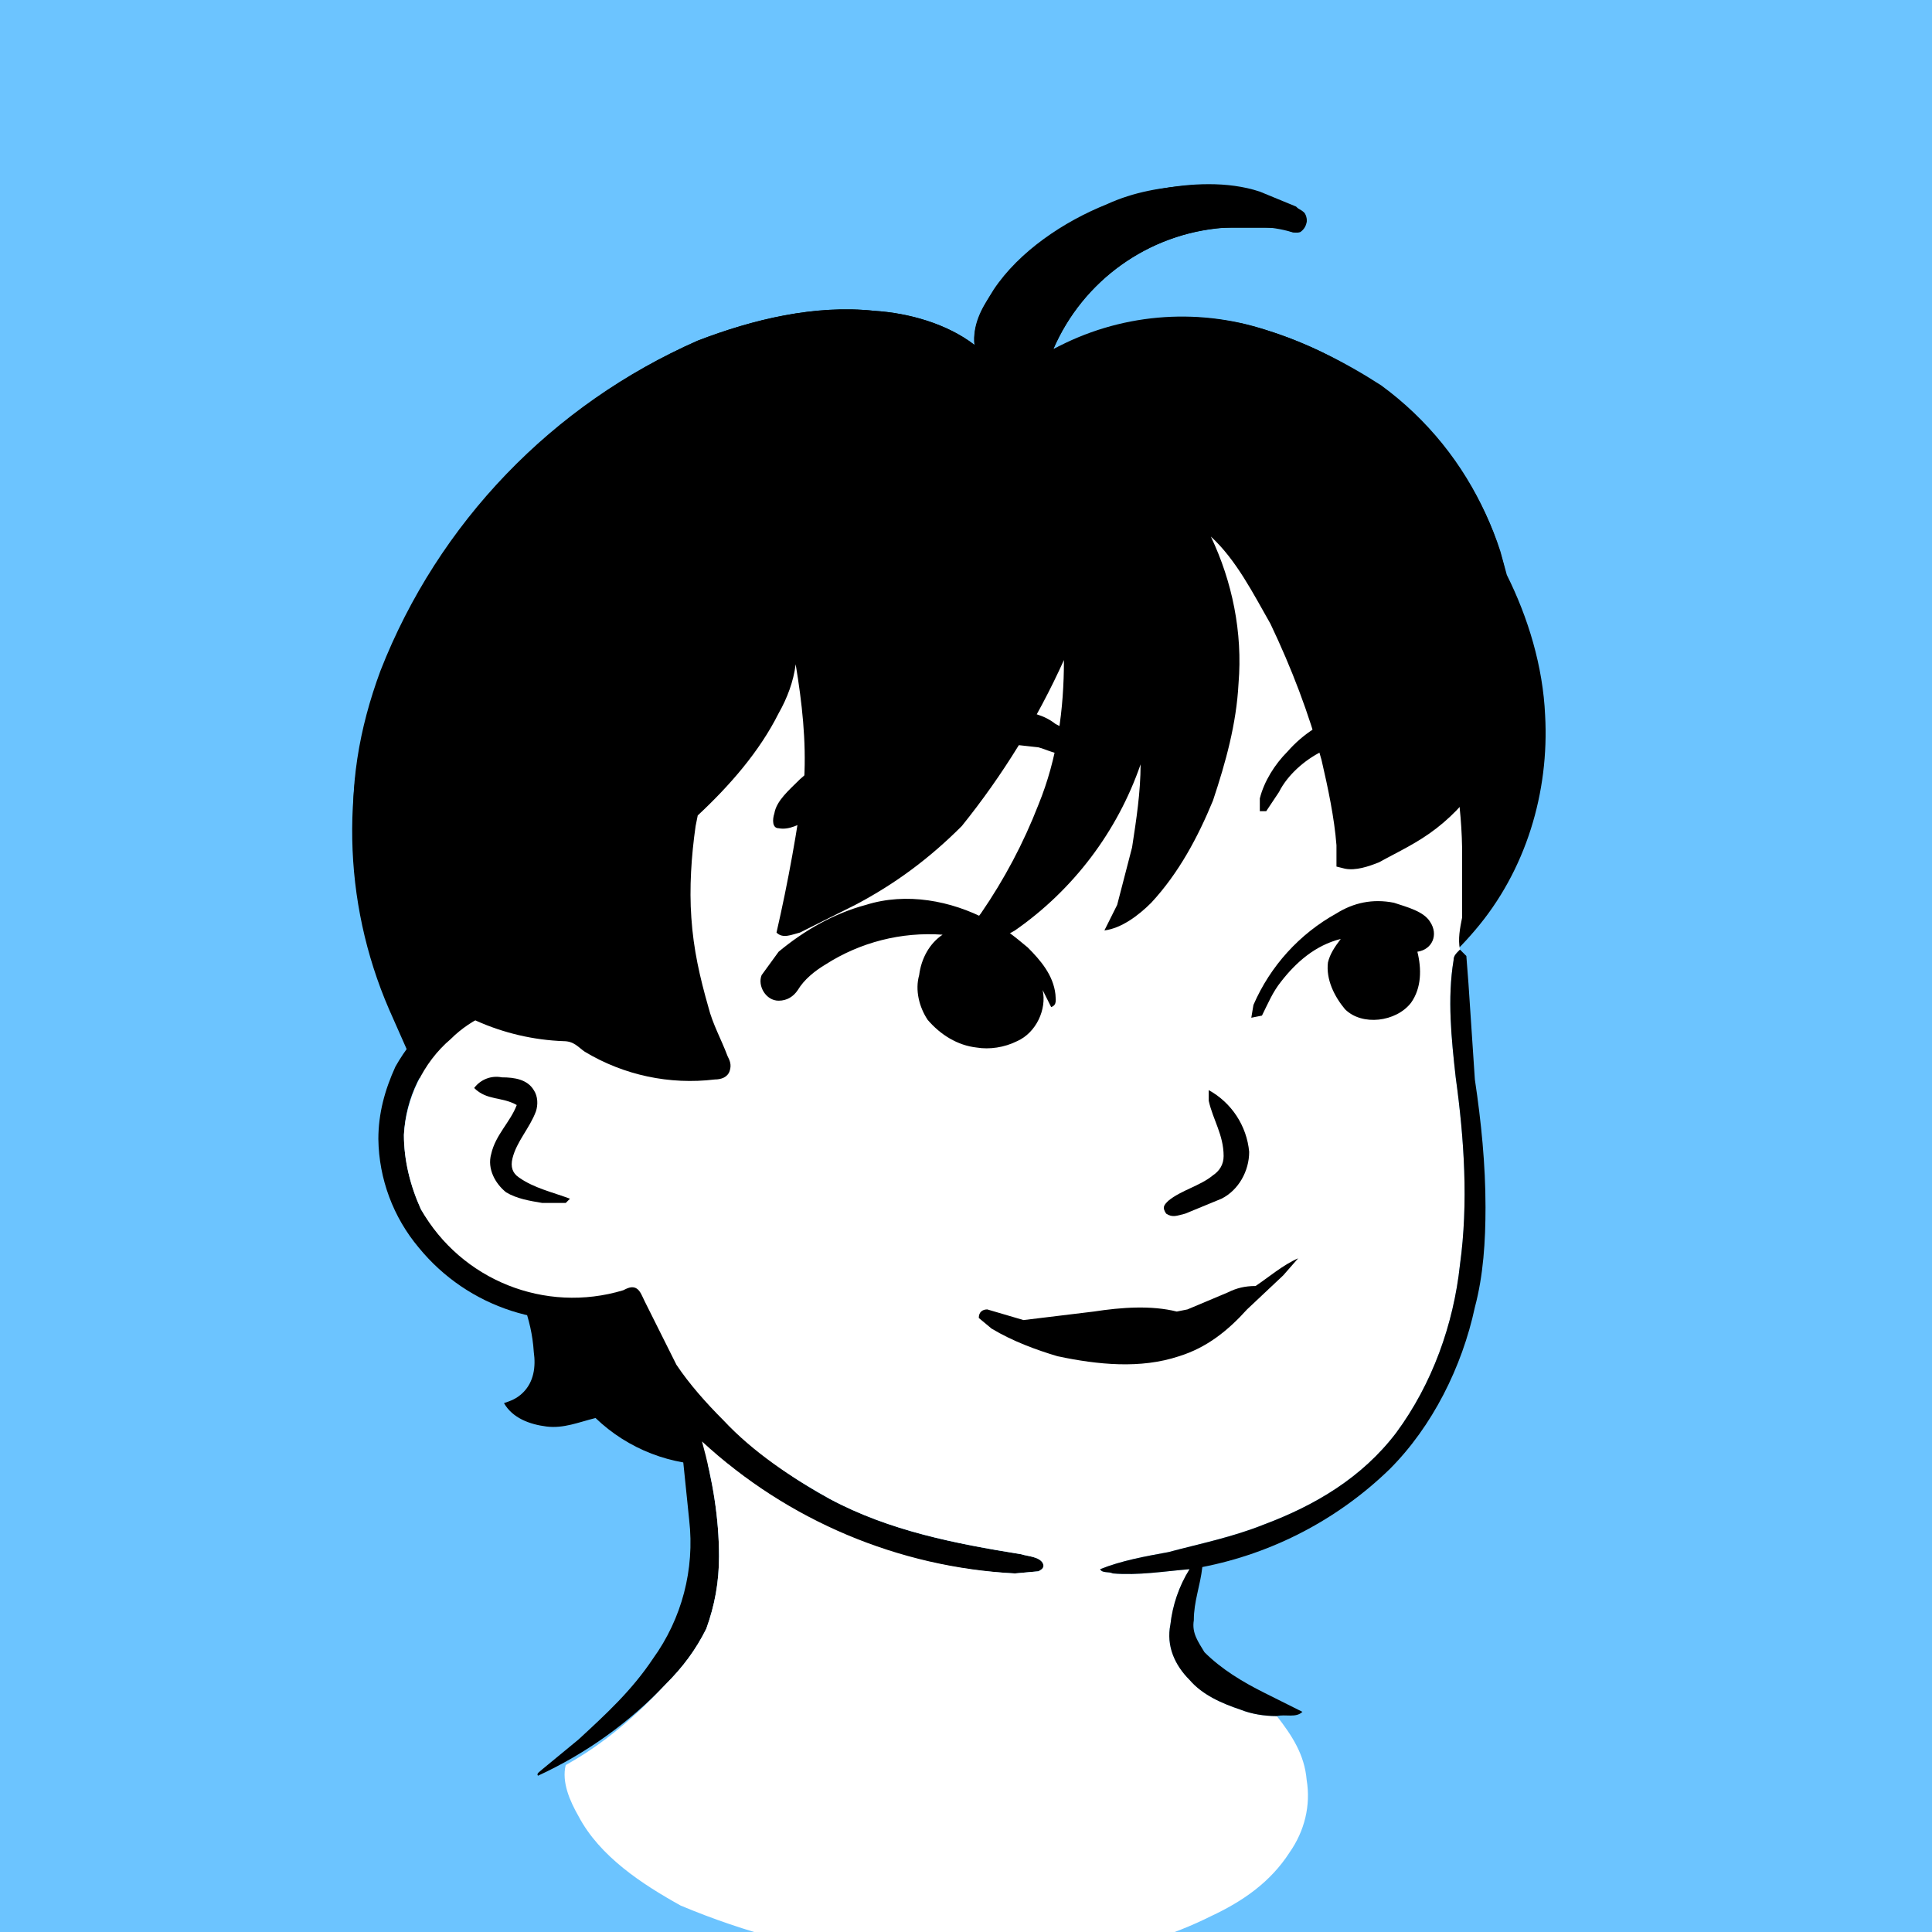
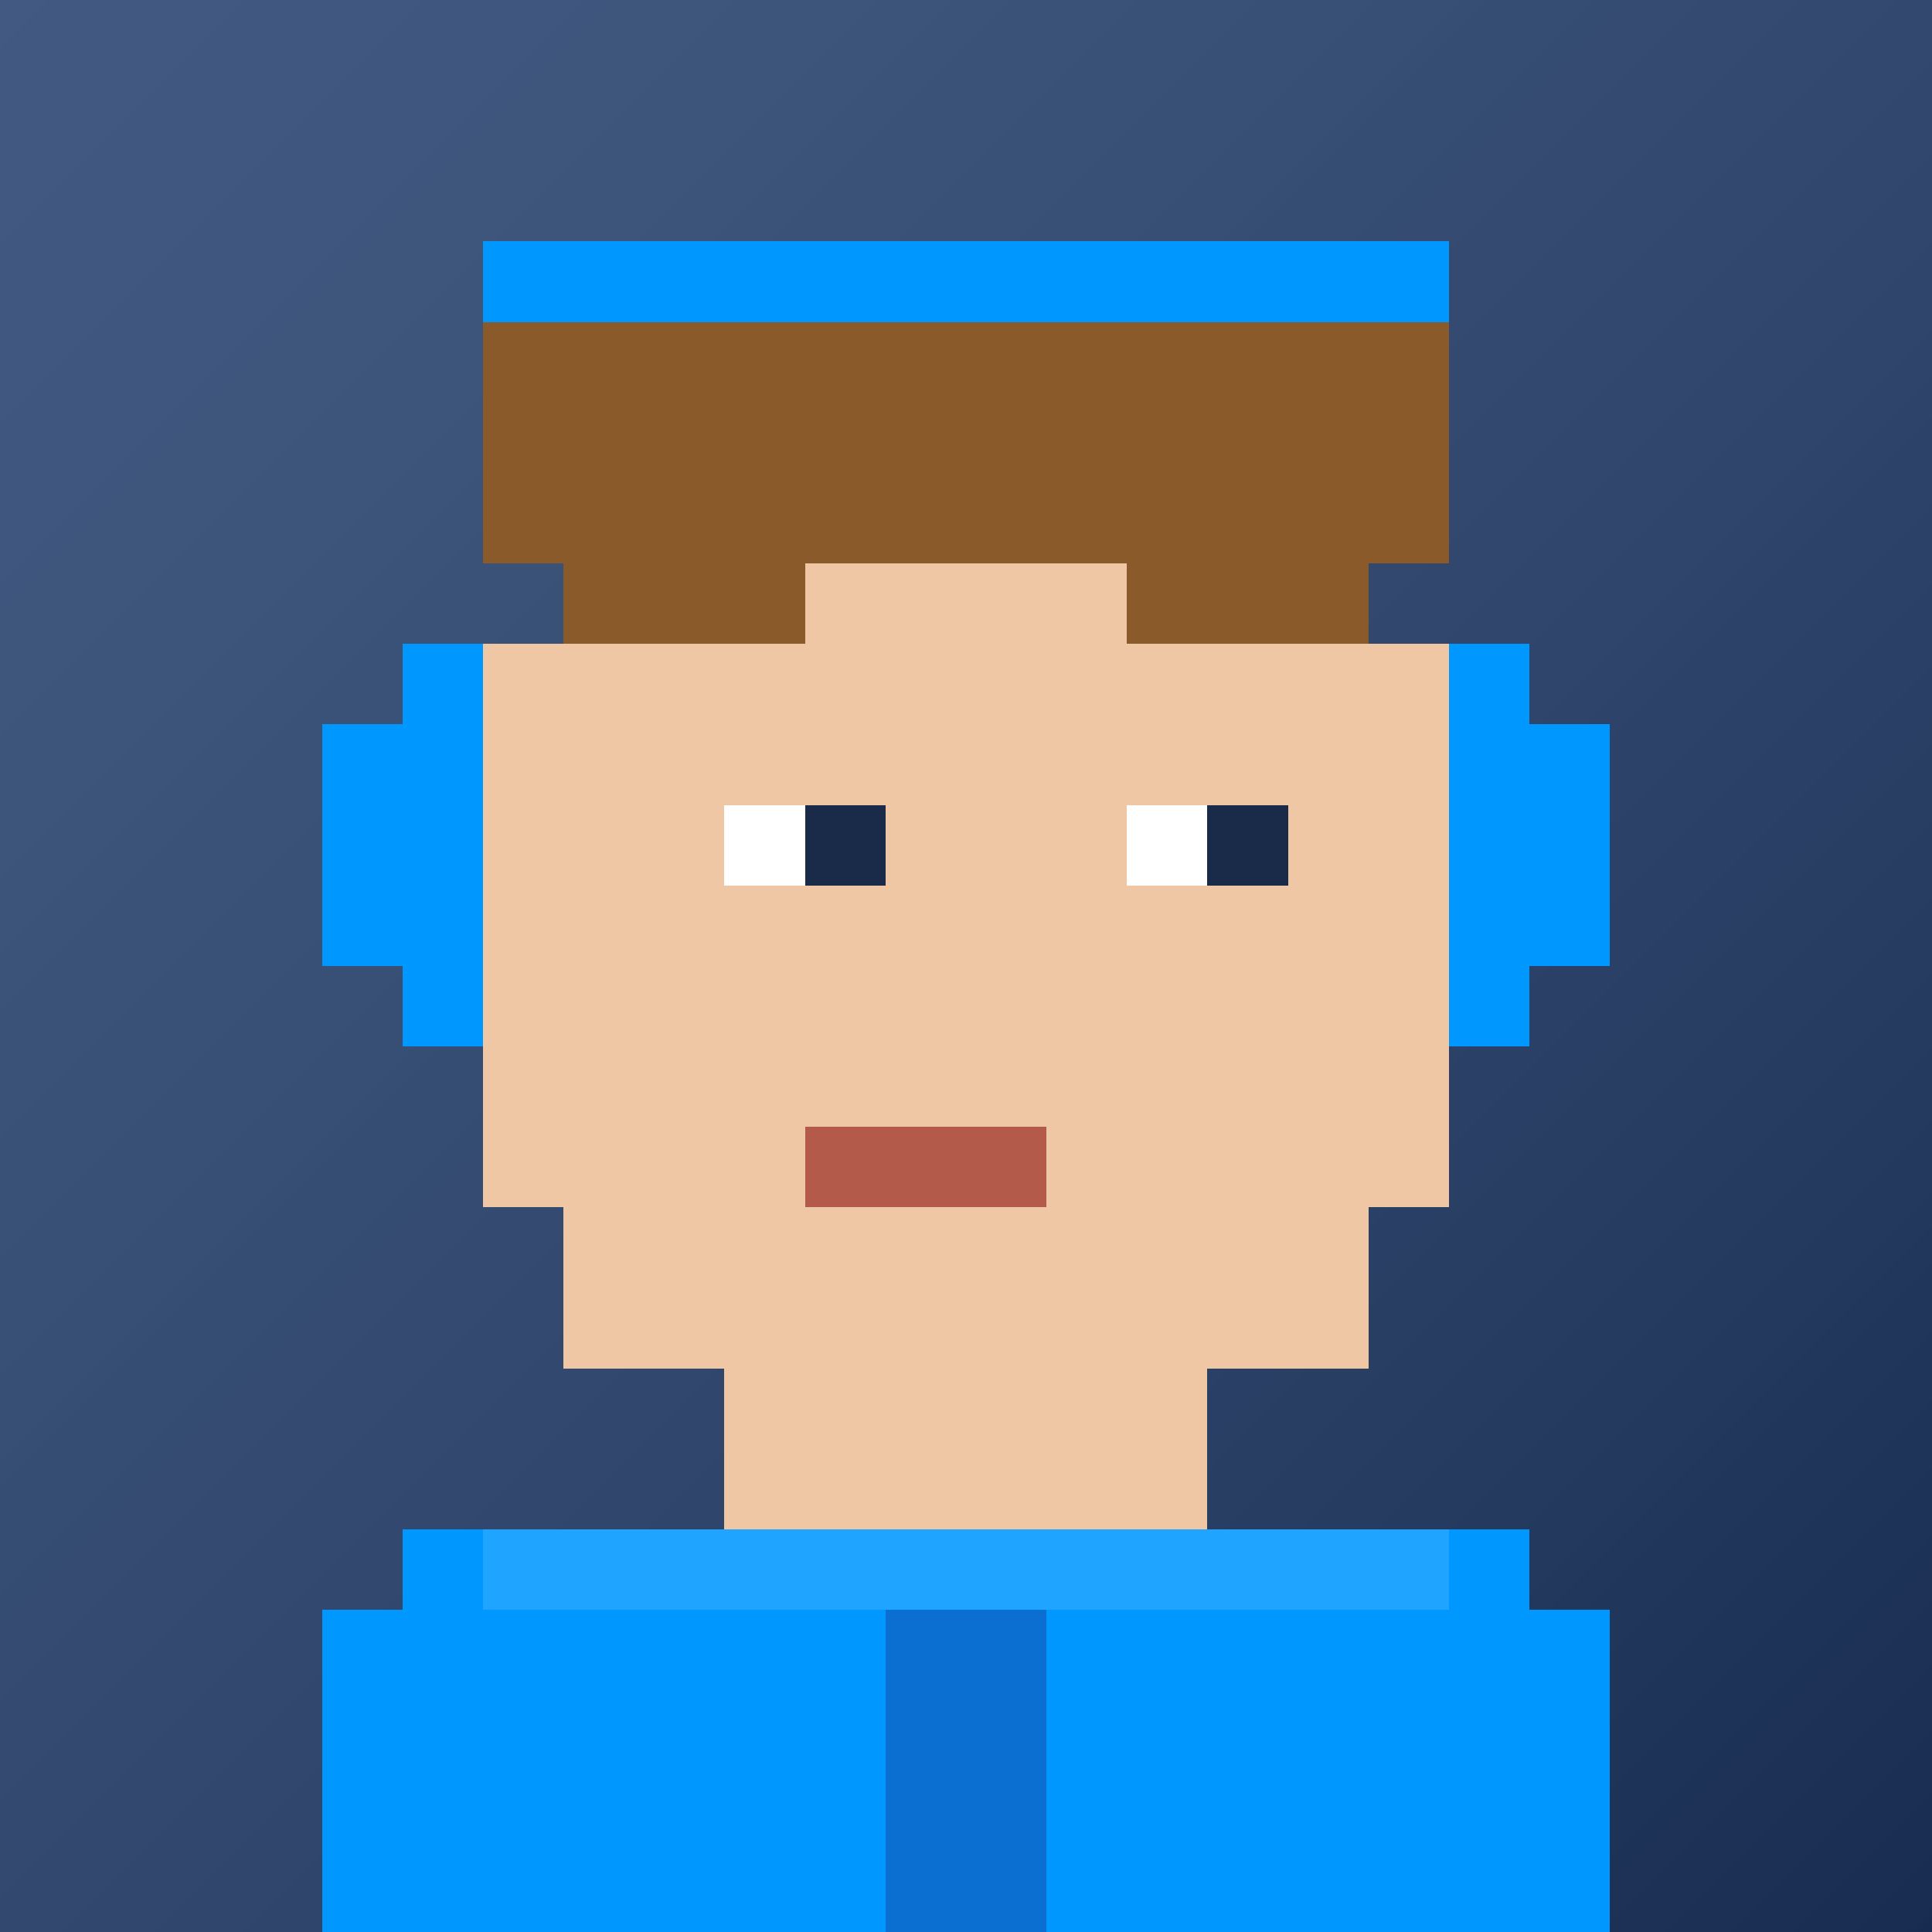
- <svg xmlns="http://www.w3.org/2000/svg" viewBox="0 0 980 980" fill="none" shape-rendering="auto">
-   <mask id="viewboxMask">
-     <rect width="980" height="980" rx="0" ry="0" x="0" y="0" fill="#fff" />
-   </mask>
-   <g mask="url(#viewboxMask)">
-     <rect fill="#6cc4ff" width="980" height="980" x="0" y="0" />
-     <g transform="translate(0 39.2)">
-       <g transform="translate(-39.2 -39.2) scale(1.08)">
-         <g transform="translate(10 -60)">
-           <path d="M586 147c15-1 29 1 42 8 4 2 8 2 11 5 2 3 1 7-2 9-3 1-6-1-9-2h-28a95 95 0 0 0-79 57c15-7 30-13 47-14 14-2 28-1 42 2 29 7 56 21 78 41 20 18 35 41 43 66l3 11c10 20 17 43 18 66 2 36-9 73-33 101-11 13-23 23-38 32l4 44 1 17a143 143 0 0 1-111 128c-17 4-35 6-52 5h-33c-23 1-47 7-69 15l-24 7c-11 3-23 1-34 3a79 79 0 0 1-57-22c-8 2-15 5-23 4s-16-4-20-11c3-1 6-2 9-5 5-5 6-12 5-19-1-16-7-29-14-43l-17-36-14-30-23-52a211 211 0 0 1-3-160 282 282 0 0 1 148-154c26-10 55-17 83-14 16 1 34 6 47 16-1-9 4-18 9-26 12-18 33-32 53-40 13-6 26-8 40-9Z" fill="#000000" />
-           <path d="M486 236c57-2 115 18 159 56a209 209 0 0 1 73 190c-1 4-1 8-4 12l-1-3v-33a215 215 0 0 0-172-206 235 235 0 0 0-270 153c-12 37-14 78-6 116 6-2 12-2 17-2 2 1 5 1 6 3s0 3-1 4l-12 4c-14 3-27 8-37 18a63 63 0 0 0-22 45c0 12 3 24 8 35 8 13 19 24 33 31 18 10 41 13 62 7 2-1 4-2 6-1s3 4 4 6l15 30a215 215 0 0 0 72 63c28 15 59 21 90 26 3 1 8 1 10 4 1 2 0 3-2 4l-11 1a231 231 0 0 1-147-62c5 18 8 36 8 54 0 12-2 23-6 34-5 10-11 18-19 26a196 196 0 0 1-60 43c-1-1 1-2 2-3l17-14c13-12 25-23 35-38a93 93 0 0 0 17-65l-4-39-2-10-12-17c-5-10-11-20-13-31a93 93 0 0 1-96-31 81 81 0 0 1-19-51c0-12 3-23 8-34 9-16 23-29 40-36-8-31-8-62-3-93 8-40 26-77 51-108 45-54 115-87 186-88Z" fill="#000" />
-           <path d="M541 252a214 214 0 0 1 172 206v33c-1 5-2 10-1 15-2 2-3 3-3 5-3 18-1 37 1 55 4 29 6 59 2 88-3 28-13 56-30 79-16 21-38 34-62 43-15 6-30 9-45 13-11 2-22 4-32 8 1 2 4 1 6 2 12 1 24-1 36-2-5 8-8 17-9 26-2 10 2 19 9 26 6 7 15 11 24 14 5 2 11 3 17 3 7 9 13 18 14 30 2 12-1 24-8 34-9 14-22 23-37 30-18 9-38 15-57 18a352 352 0 0 1-192-23c-18-10-38-23-48-42-4-7-8-16-6-24 18-10 33-23 47-38 8-8 14-16 19-26 4-11 6-22 6-34 0-18-3-36-8-54a235 235 0 0 0 147 62l11-1c2-1 3-2 2-4-2-3-7-3-10-4-31-5-62-11-90-26-18-10-36-22-50-37-8-8-16-17-22-26l-15-30c-1-2-2-5-4-6s-4 0-6 1a82 82 0 0 1-95-38c-5-11-8-23-8-35 1-17 9-34 22-45 10-10 23-15 37-18l12-4c1-1 2-2 1-4s-4-2-6-3c-5 0-11 0-17 2-8-38-6-79 6-116a236 236 0 0 1 270-153Z" fill="#ffffff" />
-           <path d="m712 506 3 3 1 13 3 45c3 20 5 40 5 60 0 16-1 32-5 47-6 28-20 56-40 76a174 174 0 0 1-88 46c-1 9-4 16-4 25-1 6 2 10 5 15 8 8 18 14 28 19l18 9c-3 3-8 1-12 2-6 0-12-1-17-3-9-3-18-7-24-14-7-7-11-16-9-26 1-9 4-18 9-26-12 1-24 3-36 2-2-1-5 0-6-2 10-4 21-6 32-8 15-4 30-7 45-13 24-9 46-22 62-43 17-23 27-51 30-79 4-29 2-59-2-88-2-18-4-37-1-55 0-2 1-3 3-5ZM262 566c6 0 12 1 15 6 2 3 2 7 1 10-3 8-9 14-11 22-1 4 0 7 3 9 7 5 16 7 24 10l-2 2h-11c-6-1-12-2-17-5-5-4-9-11-7-18 2-9 9-15 12-23-7-4-14-2-20-8 3-4 8-6 13-5Z" fill="#000" />
-           <path d="M490 492c7 3 13 8 19 13 6 6 12 13 13 22 0 2 1 5-2 6l-4-8c2 9-3 20-12 24-6 3-13 4-19 3-9-1-17-6-23-13-4-6-6-14-4-21 1-8 5-15 11-19a90 90 0 0 0-55 14c-5 3-10 7-13 12-2 3-5 5-9 5-6 0-10-7-8-12l8-11c12-10 26-18 41-22 19-6 40-2 57 7ZM681 484c6 2 14 4 17 9 4 6 1 13-6 14 2 8 2 17-3 24-7 9-23 11-31 3-5-6-9-14-8-22 1-4 3-7 6-11-12 3-21 11-28 20-4 5-6 10-9 16l-5 1 1-6a90 90 0 0 1 39-43c8-5 17-7 27-5Z" fill="#000000" />
-           <path d="M503 394c7 0 14 2 19 6 4 2 7 4 8 8 1 2 0 5-2 6-5 1-10-2-14-3l-9-1c-13-1-26 1-39 4a169 169 0 0 0-60 31c-4 2-9 5-14 4-3 0-3-4-2-7 1-6 7-11 12-16 10-9 23-15 35-20 20-9 44-14 66-12ZM659 396c7-2 14-1 20 3 4 3 8 6 9 11 1 3 1 6-2 7s-7 1-10-1c-5-3-9-6-15-6-5 0-10 1-14 3-8 4-16 11-20 19l-6 9h-3v-6c2-8 7-16 13-22 7-8 17-15 28-17Z" fill="#000000" />
-           <path d="M594 572a37 37 0 0 1 19 29c0 9-5 18-13 22l-17 7c-4 1-6 2-9 0-2-3-1-4 1-6 6-5 15-7 21-12 3-2 5-5 5-9 0-10-5-17-7-26v-5Z" fill="#000000" />
-           <path d="m636 651-7 8-17 16c-9 10-19 18-32 22-18 6-38 4-57 0-10-3-21-7-31-13l-6-5c0-3 2-4 4-4l17 5 33-4c13-2 27-3 39 0l5-1 19-8c4-2 8-3 13-3 6-4 13-10 20-13Z" fill="#000000" />
-           <path d="m618 150 17 7c2 2 5 4 5 7-1 3-4 6-7 5-10-3-21-3-32-2a95 95 0 0 0-80 57 127 127 0 0 1 100-9c19 6 37 15 54 26a153 153 0 0 1 62 138c-2 16-6 31-14 45-6 10-13 18-22 25s-18 11-27 16c-5 2-11 4-16 3l-4-1v-10c-1-13-4-27-7-40-6-22-14-43-24-64-8-14-16-30-28-41 10 21 15 45 13 69-1 19-6 37-12 55-7 17-16 34-29 48-6 6-14 12-22 13l6-12 7-27c2-13 4-26 4-39a158 158 0 0 1-59 78c-5 3-12 6-19 7-3 0-5-3-4-6l7-9c11-16 20-33 27-51 9-22 12-45 12-68a362 362 0 0 1-48 78c-15 15-31 27-50 37l-26 13c-4 1-8 3-11 0a783 783 0 0 0 13-72c1-18-1-36-4-54-1 8-4 16-8 23-9 18-23 34-38 48l-1 5c-2 14-3 29-2 43 1 15 4 28 8 42 2 8 6 15 9 23 1 2 2 4 1 7s-4 4-7 4a96 96 0 0 1-61-13c-3-2-5-5-10-5-28-1-56-13-75-34-13-16-20-36-23-56-3-29 2-57 12-84a281 281 0 0 1 149-155c26-10 55-17 83-14 16 1 34 6 47 16-1-9 3-17 8-24a128 128 0 0 1 78-49c15-3 33-4 48 1Z" fill="#000000" />
-         </g>
-         <g transform="translate(10 -60)" />
-       </g>
-     </g>
-   </g>
+ <svg xmlns="http://www.w3.org/2000/svg" viewBox="0 0 24 24" shape-rendering="crispEdges">
+   <defs>
+     <linearGradient id="g" x1="0" y1="0" x2="1" y2="1">
+       <stop offset="0" stop-color="#fff" stop-opacity=".16" />
+       <stop offset="1" stop-color="#000" stop-opacity=".25" />
+     </linearGradient>
+   </defs>
+   <rect width="24" height="24" fill="#1E3A6A" />
+   <rect width="24" height="24" fill="url(#g)" />
+   <rect x="6" y="3" width="12" height="1" fill="#0098FE" />
+   <rect x="6" y="4" width="12" height="1" fill="#8A5A2B" />
+   <rect x="6" y="5" width="12" height="1" fill="#8A5A2B" />
+   <rect x="6" y="6" width="12" height="1" fill="#8A5A2B" />
+   <rect x="7" y="7" width="3" height="1" fill="#8A5A2B" />
+   <rect x="10" y="7" width="4" height="1" fill="#F0C7A4" />
+   <rect x="14" y="7" width="3" height="1" fill="#8A5A2B" />
+   <rect x="5" y="8" width="1" height="1" fill="#0098FE" />
+   <rect x="6" y="8" width="12" height="1" fill="#F0C7A4" />
+   <rect x="18" y="8" width="1" height="1" fill="#0098FE" />
+   <rect x="4" y="9" width="2" height="1" fill="#0098FE" />
+   <rect x="6" y="9" width="12" height="1" fill="#F0C7A4" />
+   <rect x="18" y="9" width="2" height="1" fill="#0098FE" />
+   <rect x="4" y="10" width="2" height="1" fill="#0098FE" />
+   <rect x="6" y="10" width="3" height="1" fill="#F0C7A4" />
+   <rect x="9" y="10" width="1" height="1" fill="#FFFFFF" />
+   <rect x="10" y="10" width="1" height="1" fill="#1A2B4A" />
+   <rect x="11" y="10" width="3" height="1" fill="#F0C7A4" />
+   <rect x="14" y="10" width="1" height="1" fill="#FFFFFF" />
+   <rect x="15" y="10" width="1" height="1" fill="#1A2B4A" />
+   <rect x="16" y="10" width="2" height="1" fill="#F0C7A4" />
+   <rect x="18" y="10" width="2" height="1" fill="#0098FE" />
+   <rect x="4" y="11" width="2" height="1" fill="#0098FE" />
+   <rect x="6" y="11" width="12" height="1" fill="#F0C7A4" />
+   <rect x="18" y="11" width="2" height="1" fill="#0098FE" />
+   <rect x="5" y="12" width="1" height="1" fill="#0098FE" />
+   <rect x="6" y="12" width="12" height="1" fill="#F0C7A4" />
+   <rect x="18" y="12" width="1" height="1" fill="#0098FE" />
+   <rect x="6" y="13" width="12" height="1" fill="#F0C7A4" />
+   <rect x="6" y="14" width="4" height="1" fill="#F0C7A4" />
+   <rect x="10" y="14" width="3" height="1" fill="#B35A4A" />
+   <rect x="13" y="14" width="5" height="1" fill="#F0C7A4" />
+   <rect x="7" y="15" width="10" height="1" fill="#F0C7A4" />
+   <rect x="7" y="16" width="10" height="1" fill="#F0C7A4" />
+   <rect x="9" y="17" width="6" height="1" fill="#F0C7A4" />
+   <rect x="9" y="18" width="6" height="1" fill="#F0C7A4" />
+   <rect x="5" y="19" width="1" height="1" fill="#0098FE" />
+   <rect x="6" y="19" width="12" height="1" fill="#1FA5FF" />
+   <rect x="18" y="19" width="1" height="1" fill="#0098FE" />
+   <rect x="4" y="20" width="7" height="1" fill="#0098FE" />
+   <rect x="11" y="20" width="2" height="1" fill="#0B6FD1" />
+   <rect x="13" y="20" width="7" height="1" fill="#0098FE" />
+   <rect x="4" y="21" width="7" height="1" fill="#0098FE" />
+   <rect x="11" y="21" width="2" height="1" fill="#0B6FD1" />
+   <rect x="13" y="21" width="7" height="1" fill="#0098FE" />
+   <rect x="4" y="22" width="7" height="1" fill="#0098FE" />
+   <rect x="11" y="22" width="2" height="1" fill="#0B6FD1" />
+   <rect x="13" y="22" width="7" height="1" fill="#0098FE" />
+   <rect x="4" y="23" width="7" height="1" fill="#0098FE" />
+   <rect x="11" y="23" width="2" height="1" fill="#0B6FD1" />
+   <rect x="13" y="23" width="7" height="1" fill="#0098FE" />
</svg>
